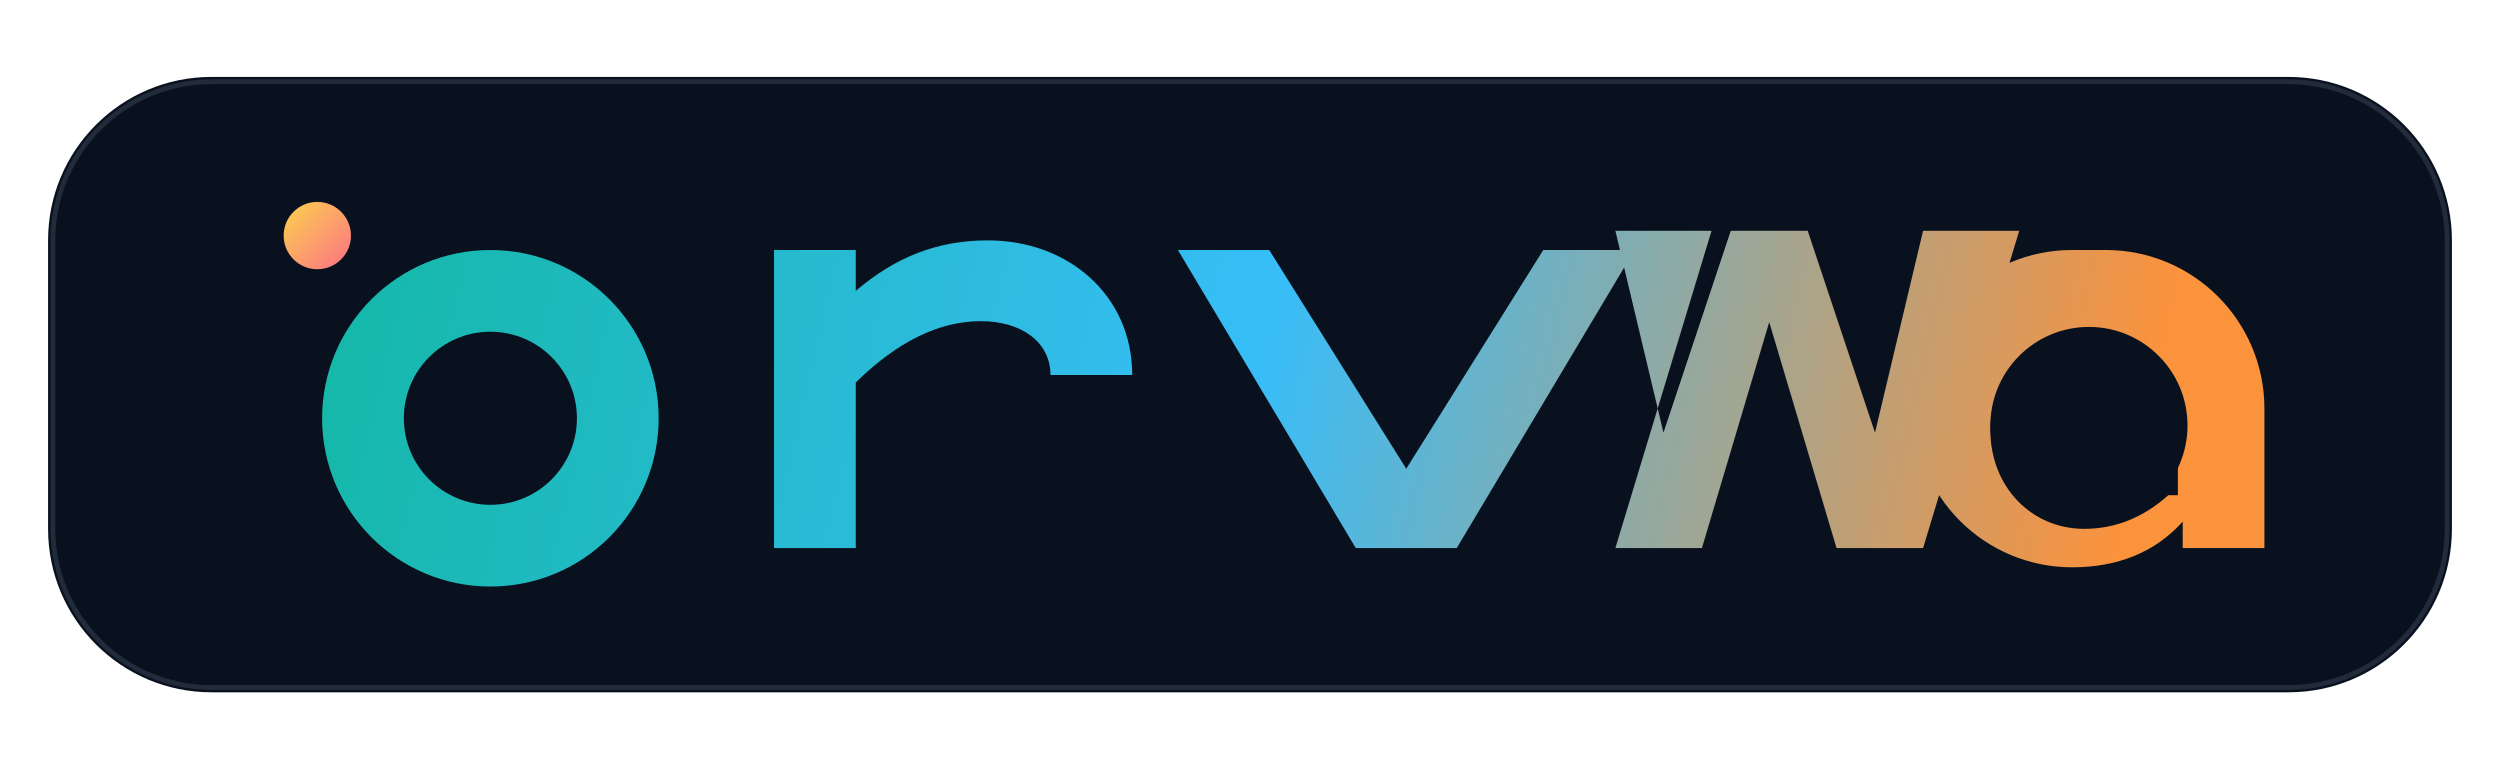
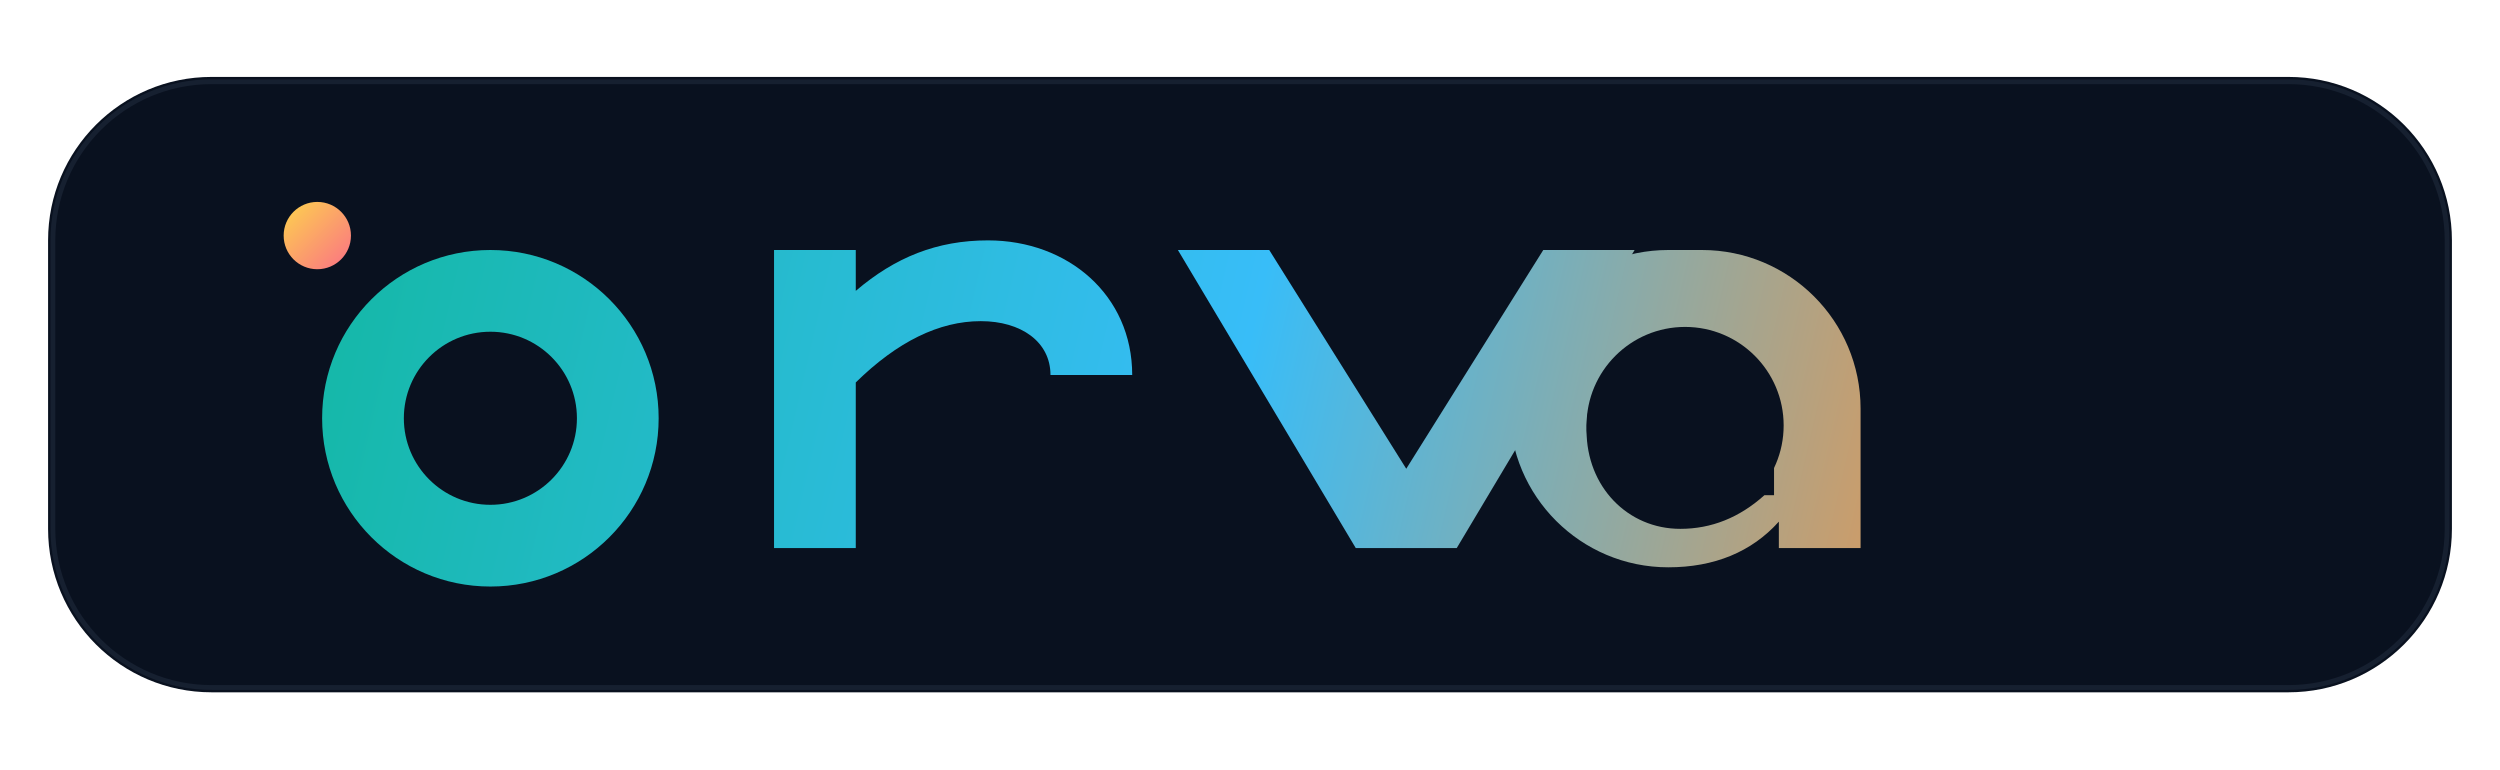
<svg xmlns="http://www.w3.org/2000/svg" width="520" height="160" viewBox="0 0 520 160" fill="none">
  <defs>
-     <linearGradient id="orva-gradient" x1="70" y1="34" x2="439" y2="119" gradientUnits="userSpaceOnUse">
+     <linearGradient id="orva-gradient" x1="70" y1="34" x2="432" y2="118" gradientUnits="userSpaceOnUse">
      <stop stop-color="#14B8A6" />
      <stop offset="0.52" stop-color="#38BDF8" />
      <stop offset="1" stop-color="#FB923C" />
    </linearGradient>
    <linearGradient id="orva-accent" x1="0" y1="0" x2="1" y2="1">
      <stop stop-color="#FCD34D" />
      <stop offset="1" stop-color="#FB7185" />
    </linearGradient>
  </defs>
  <rect x="10" y="16" width="500" height="128" rx="34" fill="#09111F" />
-   <rect x="11" y="17" width="498" height="126" rx="33" stroke="rgba(148, 163, 184, 0.18)" />
+   <rect x="11" y="17" width="498" height="126" rx="33" stroke="#334155" stroke-opacity="0.32" />
  <circle cx="66" cy="49" r="7" fill="url(#orva-accent)" />
-   <path d="M356 48L336 114H354L368 67L382 114H400L420 48H400L390 90L376 48H360L346 90L336 48H356Z" fill="url(#orva-gradient)" />
  <path d="M102 52C82.67 52 67 67.67 67 87C67 106.33 82.67 122 102 122C121.33 122 137 106.33 137 87C137 67.67 121.33 52 102 52ZM102 69C111.941 69 120 77.059 120 87C120 96.941 111.941 105 102 105C92.059 105 84 96.941 84 87C84 77.059 92.059 69 102 69Z" fill="url(#orva-gradient)" />
  <path d="M161 114V52H178V60.5C186.2 53.5 194.9 50 205.5 50C222.163 50 235.5 61.4 235.5 78H218.5C218.5 71.1 212.4 66.8 204 66.8C195.362 66.8 186.664 71.049 178 79.548V114H161Z" fill="url(#orva-gradient)" />
  <path d="M245 52H264L292.5 97.5L321 52H340L303 114H282L245 52Z" fill="url(#orva-gradient)" />
-   <path d="M431 52C412.775 52 398 66.775 398 85C398 103.225 412.775 118 431 118C440.528 118 448.327 114.83 454 108.5V114H471V85C471 66.775 456.225 52 438 52H431ZM434.5 68C445.822 68 455 77.178 455 88.5C455 99.822 445.822 109 434.5 109C423.178 109 414 99.822 414 88.5C414 77.178 423.178 68 434.5 68Z" fill="url(#orva-gradient)" />
-   <path d="M451 103C445.8 107.667 439.967 110 433.5 110C422.546 110 414 101.231 414 89.5C414 77.769 422.546 69 433.5 69C444.454 69 453 77.769 453 89.5V103H451Z" fill="#09111F" />
+   <path d="M347 52C328.775 52 314 66.775 314 85C314 103.225 328.775 118 347 118C356.528 118 364.327 114.83 370 108.5V114H387V85C387 66.775 372.225 52 354 52H347ZM350.5 68C361.822 68 371 77.178 371 88.5C371 99.822 361.822 109 350.5 109C339.178 109 330 99.822 330 88.5C330 77.178 339.178 68 350.5 68Z" fill="url(#orva-gradient)" />
+   <path d="M367 103C361.8 107.667 355.967 110 349.5 110C338.546 110 330 101.231 330 89.5C330 77.769 338.546 69 349.5 69C360.454 69 369 77.769 369 89.5V103H367Z" fill="#09111F" />
</svg>
